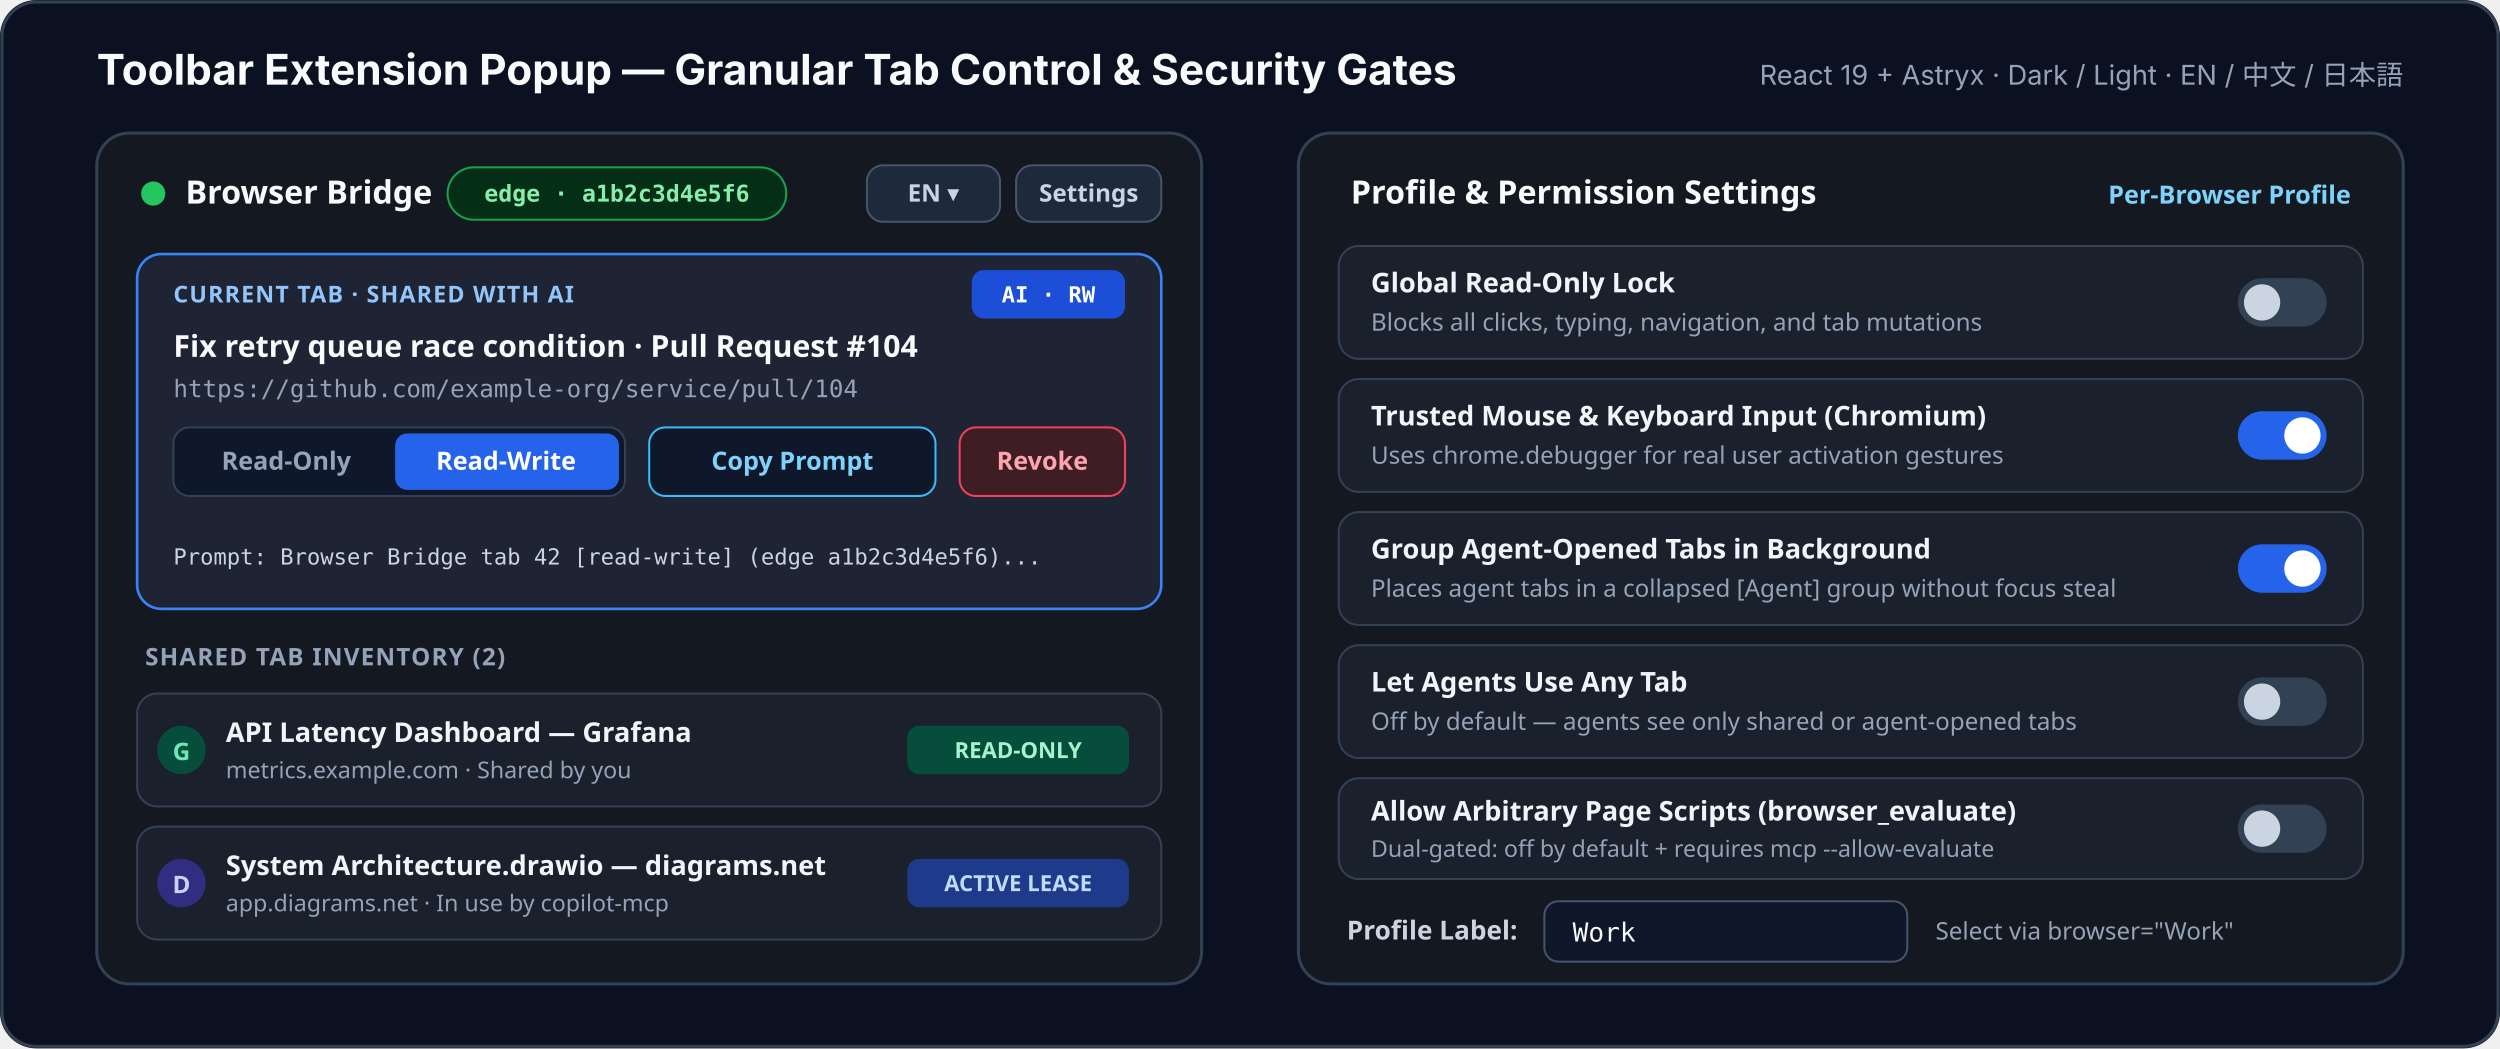
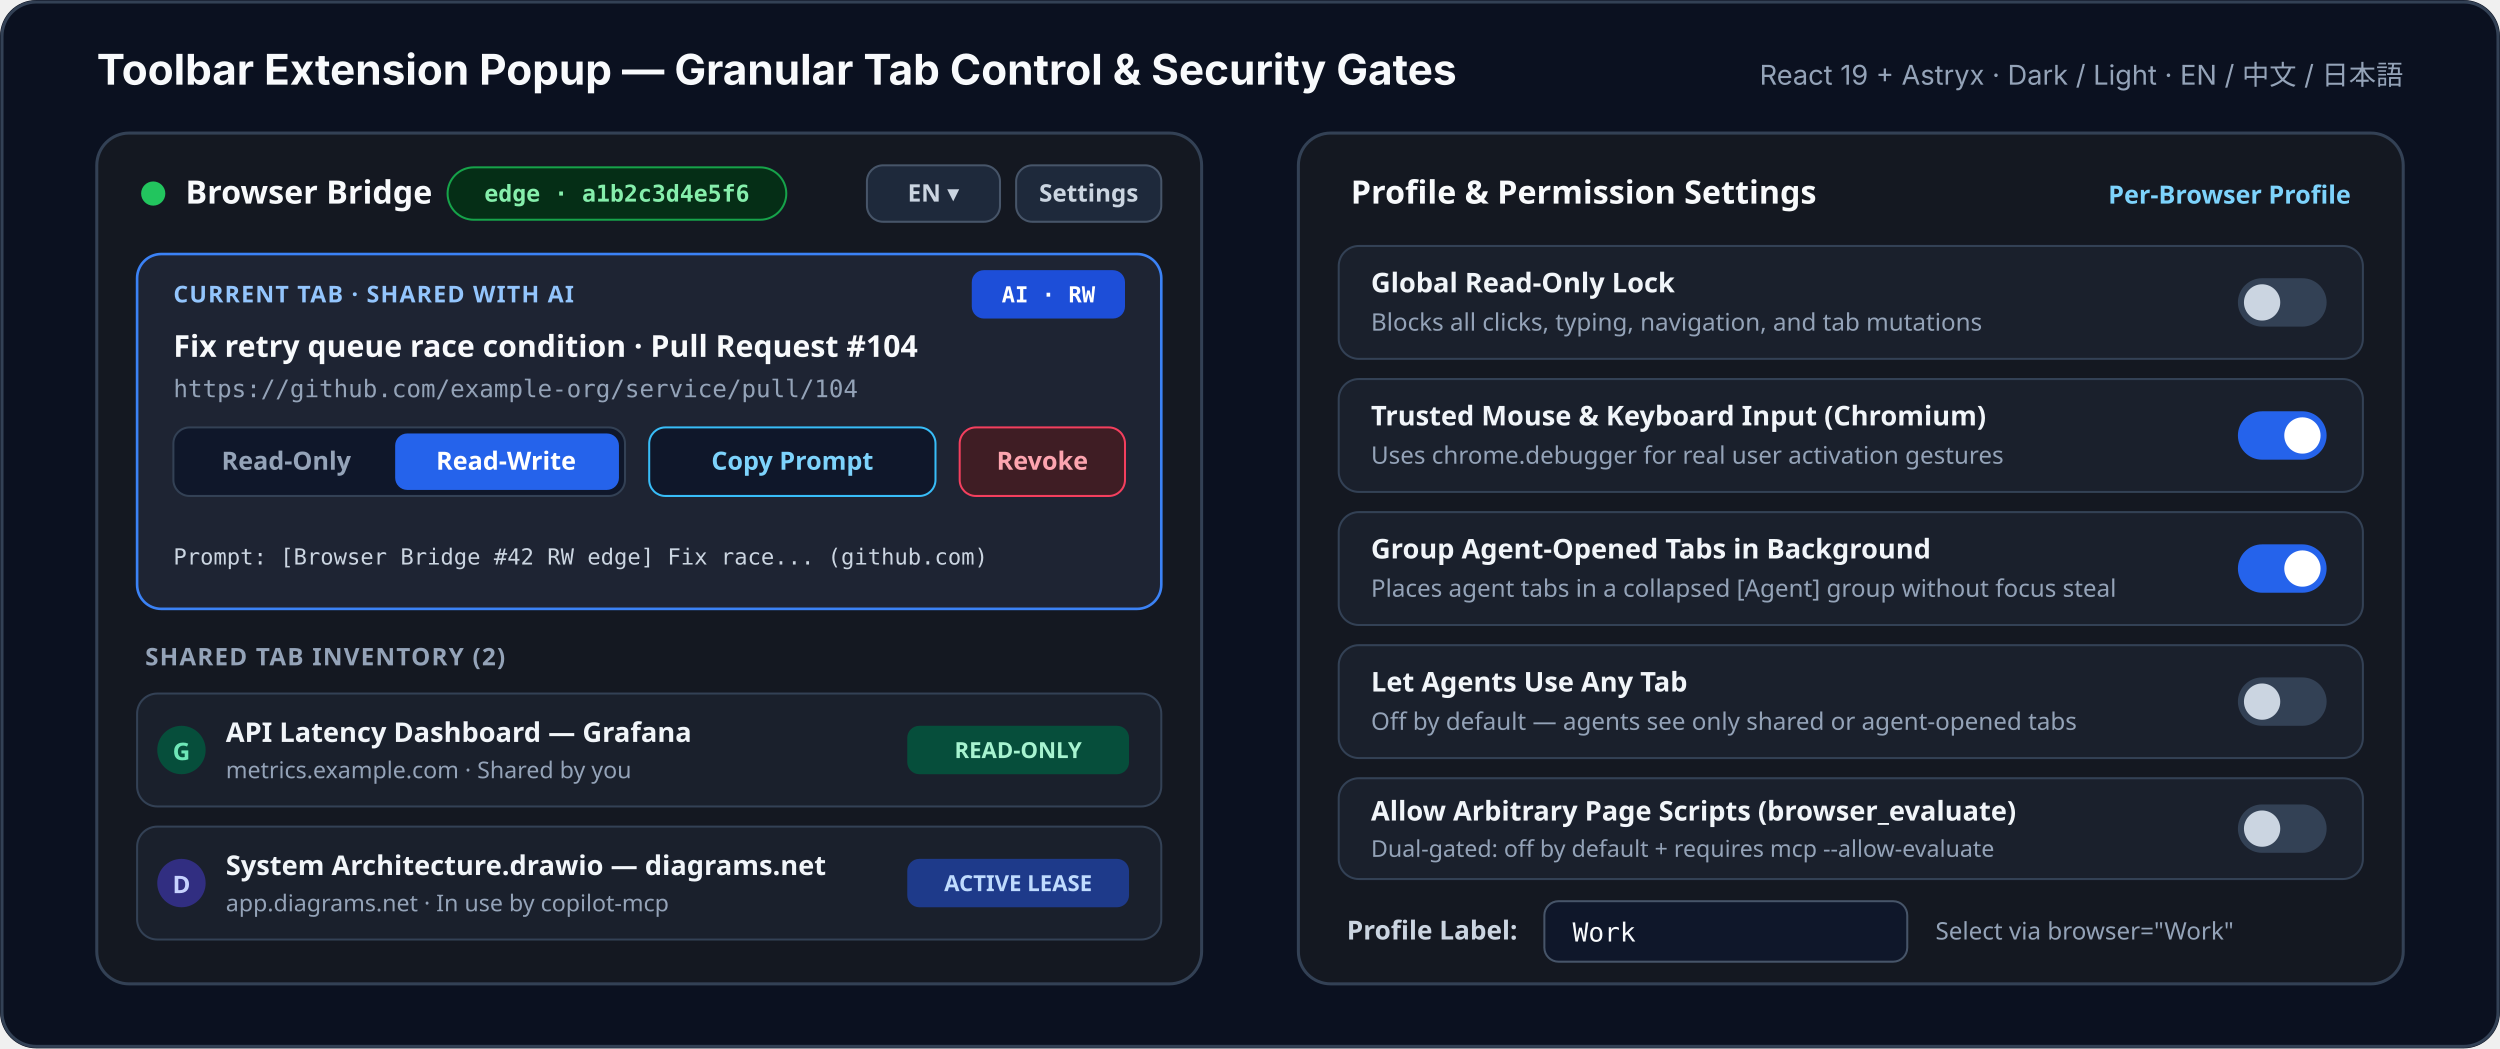
<svg xmlns="http://www.w3.org/2000/svg" viewBox="0 0 1240 520" width="1240" height="520" role="img" aria-labelledby="popup-title popup-desc">
  <rect width="1240" height="520" rx="18" fill="#0b1120" />
  <rect x="1" y="1" width="1238" height="518" rx="17" fill="none" stroke="#334155" stroke-width="1.5" />
  <text x="48" y="42" fill="#f8fafc" font-family="system-ui, -apple-system, 'Segoe UI', sans-serif" font-size="21" font-weight="700">Toolbar Extension Popup — Granular Tab Control &amp; Security Gates</text>
  <text x="1192" y="42" text-anchor="end" fill="#94a3b8" font-family="system-ui, -apple-system, 'Segoe UI', sans-serif" font-size="13.5">React 19 + Astryx · Dark / Light · EN / 中文 / 日本語</text>
  <g transform="translate(48, 66)">
    <rect width="548" height="422" rx="16" fill="#141821" stroke="#334155" stroke-width="1.5" />
    <circle cx="28" cy="30" r="6" fill="#22c55e" />
    <text x="44" y="35" fill="#f8fafc" font-family="system-ui, sans-serif" font-size="16" font-weight="700">Browser Bridge</text>
    <rect x="174" y="17" width="168" height="26" rx="13" fill="#052e16" stroke="#16a34a" />
    <text x="258" y="34" text-anchor="middle" fill="#86efac" font-family="ui-monospace, Consolas, monospace" font-size="11.5" font-weight="600">edge · a1b2c3d4e5f6</text>
    <rect x="382" y="16" width="66" height="28" rx="8" fill="#1e293b" stroke="#475569" />
    <text x="415" y="34" text-anchor="middle" fill="#cbd5e1" font-family="system-ui, sans-serif" font-size="12" font-weight="600">EN ▾</text>
    <rect x="456" y="16" width="72" height="28" rx="8" fill="#1e293b" stroke="#475569" />
    <text x="492" y="34" text-anchor="middle" fill="#cbd5e1" font-family="system-ui, sans-serif" font-size="12" font-weight="600">Settings</text>
    <rect x="20" y="60" width="508" height="176" rx="12" fill="#1e2433" stroke="#3b82f6" stroke-width="1.3" />
    <text x="38" y="84" fill="#93c5fd" font-family="system-ui, sans-serif" font-size="11.5" font-weight="700" letter-spacing="0.6">CURRENT TAB · SHARED WITH AI</text>
    <rect x="434" y="68" width="76" height="24" rx="6" fill="#1d4ed8" />
    <text x="472" y="84" text-anchor="middle" fill="#ffffff" font-family="ui-monospace, Consolas, monospace" font-size="11" font-weight="700">AI · RW</text>
    <text x="38" y="111" fill="#f8fafc" font-family="system-ui, sans-serif" font-size="15" font-weight="700">Fix retry queue race condition · Pull Request #104</text>
    <text x="38" y="131" fill="#94a3b8" font-family="ui-monospace, Consolas, monospace" font-size="12">https://github.com/example-org/service/pull/104</text>
    <rect x="38" y="146" width="224" height="34" rx="8" fill="#0f172a" stroke="#334155" />
    <text x="94" y="167" text-anchor="middle" fill="#94a3b8" font-family="system-ui, sans-serif" font-size="12.5" font-weight="600">Read-Only</text>
    <rect x="148" y="149" width="111" height="28" rx="6" fill="#2563eb" />
    <text x="203" y="167" text-anchor="middle" fill="#ffffff" font-family="system-ui, sans-serif" font-size="12.5" font-weight="700">Read-Write</text>
    <rect x="274" y="146" width="142" height="34" rx="8" fill="#0f172a" stroke="#38bdf8" />
    <text x="345" y="167" text-anchor="middle" fill="#7dd3fc" font-family="system-ui, sans-serif" font-size="12.5" font-weight="700">Copy Prompt</text>
    <rect x="428" y="146" width="82" height="34" rx="8" fill="#3f1d24" stroke="#f43f5e" />
    <text x="469" y="167" text-anchor="middle" fill="#fda4af" font-family="system-ui, sans-serif" font-size="12.5" font-weight="700">Revoke</text>
-     <text x="38" y="214" fill="#cbd5e1" font-family="ui-monospace, Consolas, monospace" font-size="11">Prompt: Browser Bridge tab 42 [read-write] (edge a1b2c3d4e5f6)...</text>
+     <text x="38" y="214" fill="#cbd5e1" font-family="ui-monospace, Consolas, monospace" font-size="11">Prompt: [Browser Bridge #42 RW edge] Fix race... (github.com)</text>
    <text x="24" y="264" fill="#94a3b8" font-family="system-ui, sans-serif" font-size="12" font-weight="700" letter-spacing="0.6">SHARED TAB INVENTORY (2)</text>
    <rect x="20" y="278" width="508" height="56" rx="10" fill="#1a202c" stroke="#334155" />
    <circle cx="42" cy="306" r="12" fill="#064e3b" />
    <text x="42" y="311" text-anchor="middle" fill="#6ee7b7" font-family="system-ui, sans-serif" font-size="12" font-weight="700">G</text>
    <text x="64" y="302" fill="#f1f5f9" font-family="system-ui, sans-serif" font-size="13.5" font-weight="600">API Latency Dashboard — Grafana</text>
    <text x="64" y="320" fill="#94a3b8" font-family="system-ui, sans-serif" font-size="11.5">metrics.example.com · Shared by you</text>
    <rect x="402" y="294" width="110" height="24" rx="6" fill="#064e3b" />
    <text x="457" y="310" text-anchor="middle" fill="#a7f3d0" font-family="system-ui, sans-serif" font-size="11" font-weight="700">READ-ONLY</text>
    <rect x="20" y="344" width="508" height="56" rx="10" fill="#1a202c" stroke="#334155" />
    <circle cx="42" cy="372" r="12" fill="#312e81" />
    <text x="42" y="377" text-anchor="middle" fill="#c7d2fe" font-family="system-ui, sans-serif" font-size="12" font-weight="700">D</text>
    <text x="64" y="368" fill="#f1f5f9" font-family="system-ui, sans-serif" font-size="13.5" font-weight="600">System Architecture.drawio — diagrams.net</text>
    <text x="64" y="386" fill="#94a3b8" font-family="system-ui, sans-serif" font-size="11.5">app.diagrams.net · In use by copilot-mcp</text>
    <rect x="402" y="360" width="110" height="24" rx="6" fill="#1e3a8a" />
    <text x="457" y="376" text-anchor="middle" fill="#bfdbfe" font-family="system-ui, sans-serif" font-size="11" font-weight="700">ACTIVE LEASE</text>
  </g>
  <g transform="translate(644, 66)">
    <rect width="548" height="422" rx="16" fill="#141821" stroke="#334155" stroke-width="1.5" />
    <text x="26" y="35" fill="#f8fafc" font-family="system-ui, sans-serif" font-size="16" font-weight="700">Profile &amp; Permission Settings</text>
    <text x="522" y="35" text-anchor="end" fill="#7dd3fc" font-family="system-ui, sans-serif" font-size="12.5" font-weight="600">Per-Browser Profile</text>
    <rect x="20" y="56" width="508" height="56" rx="10" fill="#1a202c" stroke="#334155" />
    <text x="36" y="79" fill="#f1f5f9" font-family="system-ui, sans-serif" font-size="13.5" font-weight="700">Global Read-Only Lock</text>
    <text x="36" y="98" fill="#94a3b8" font-family="system-ui, sans-serif" font-size="12">Blocks all clicks, typing, navigation, and tab mutations</text>
    <rect x="466" y="72" width="44" height="24" rx="12" fill="#334155" />
    <circle cx="478" cy="84" r="9" fill="#cbd5e1" />
    <rect x="20" y="122" width="508" height="56" rx="10" fill="#1a202c" stroke="#334155" />
    <text x="36" y="145" fill="#f1f5f9" font-family="system-ui, sans-serif" font-size="13.5" font-weight="700">Trusted Mouse &amp; Keyboard Input (Chromium)</text>
    <text x="36" y="164" fill="#94a3b8" font-family="system-ui, sans-serif" font-size="12">Uses chrome.debugger for real user activation gestures</text>
    <rect x="466" y="138" width="44" height="24" rx="12" fill="#2563eb" />
    <circle cx="498" cy="150" r="9" fill="#ffffff" />
    <rect x="20" y="188" width="508" height="56" rx="10" fill="#1a202c" stroke="#334155" />
    <text x="36" y="211" fill="#f1f5f9" font-family="system-ui, sans-serif" font-size="13.5" font-weight="700">Group Agent-Opened Tabs in Background</text>
    <text x="36" y="230" fill="#94a3b8" font-family="system-ui, sans-serif" font-size="12">Places agent tabs in a collapsed [Agent] group without focus steal</text>
    <rect x="466" y="204" width="44" height="24" rx="12" fill="#2563eb" />
    <circle cx="498" cy="216" r="9" fill="#ffffff" />
    <rect x="20" y="254" width="508" height="56" rx="10" fill="#1a202c" stroke="#334155" />
    <text x="36" y="277" fill="#f1f5f9" font-family="system-ui, sans-serif" font-size="13.5" font-weight="700">Let Agents Use Any Tab</text>
    <text x="36" y="296" fill="#94a3b8" font-family="system-ui, sans-serif" font-size="12">Off by default — agents see only shared or agent-opened tabs</text>
    <rect x="466" y="270" width="44" height="24" rx="12" fill="#334155" />
    <circle cx="478" cy="282" r="9" fill="#cbd5e1" />
    <rect x="20" y="320" width="508" height="50" rx="10" fill="#1a202c" stroke="#334155" />
    <text x="36" y="341" fill="#f1f5f9" font-family="system-ui, sans-serif" font-size="13.5" font-weight="700">Allow Arbitrary Page Scripts (browser_evaluate)</text>
    <text x="36" y="359" fill="#94a3b8" font-family="system-ui, sans-serif" font-size="11.5">Dual-gated: off by default + requires mcp --allow-evaluate</text>
    <rect x="466" y="333" width="44" height="24" rx="12" fill="#334155" />
    <circle cx="478" cy="345" r="9" fill="#cbd5e1" />
    <text x="24" y="400" fill="#cbd5e1" font-family="system-ui, sans-serif" font-size="13" font-weight="600">Profile Label:</text>
    <rect x="122" y="381" width="180" height="30" rx="7" fill="#0f172a" stroke="#475569" />
    <text x="136" y="401" fill="#f8fafc" font-family="ui-monospace, Consolas, monospace" font-size="13">Work</text>
    <text x="316" y="400" fill="#94a3b8" font-family="system-ui, sans-serif" font-size="12">Select via browser="Work"</text>
  </g>
</svg>
